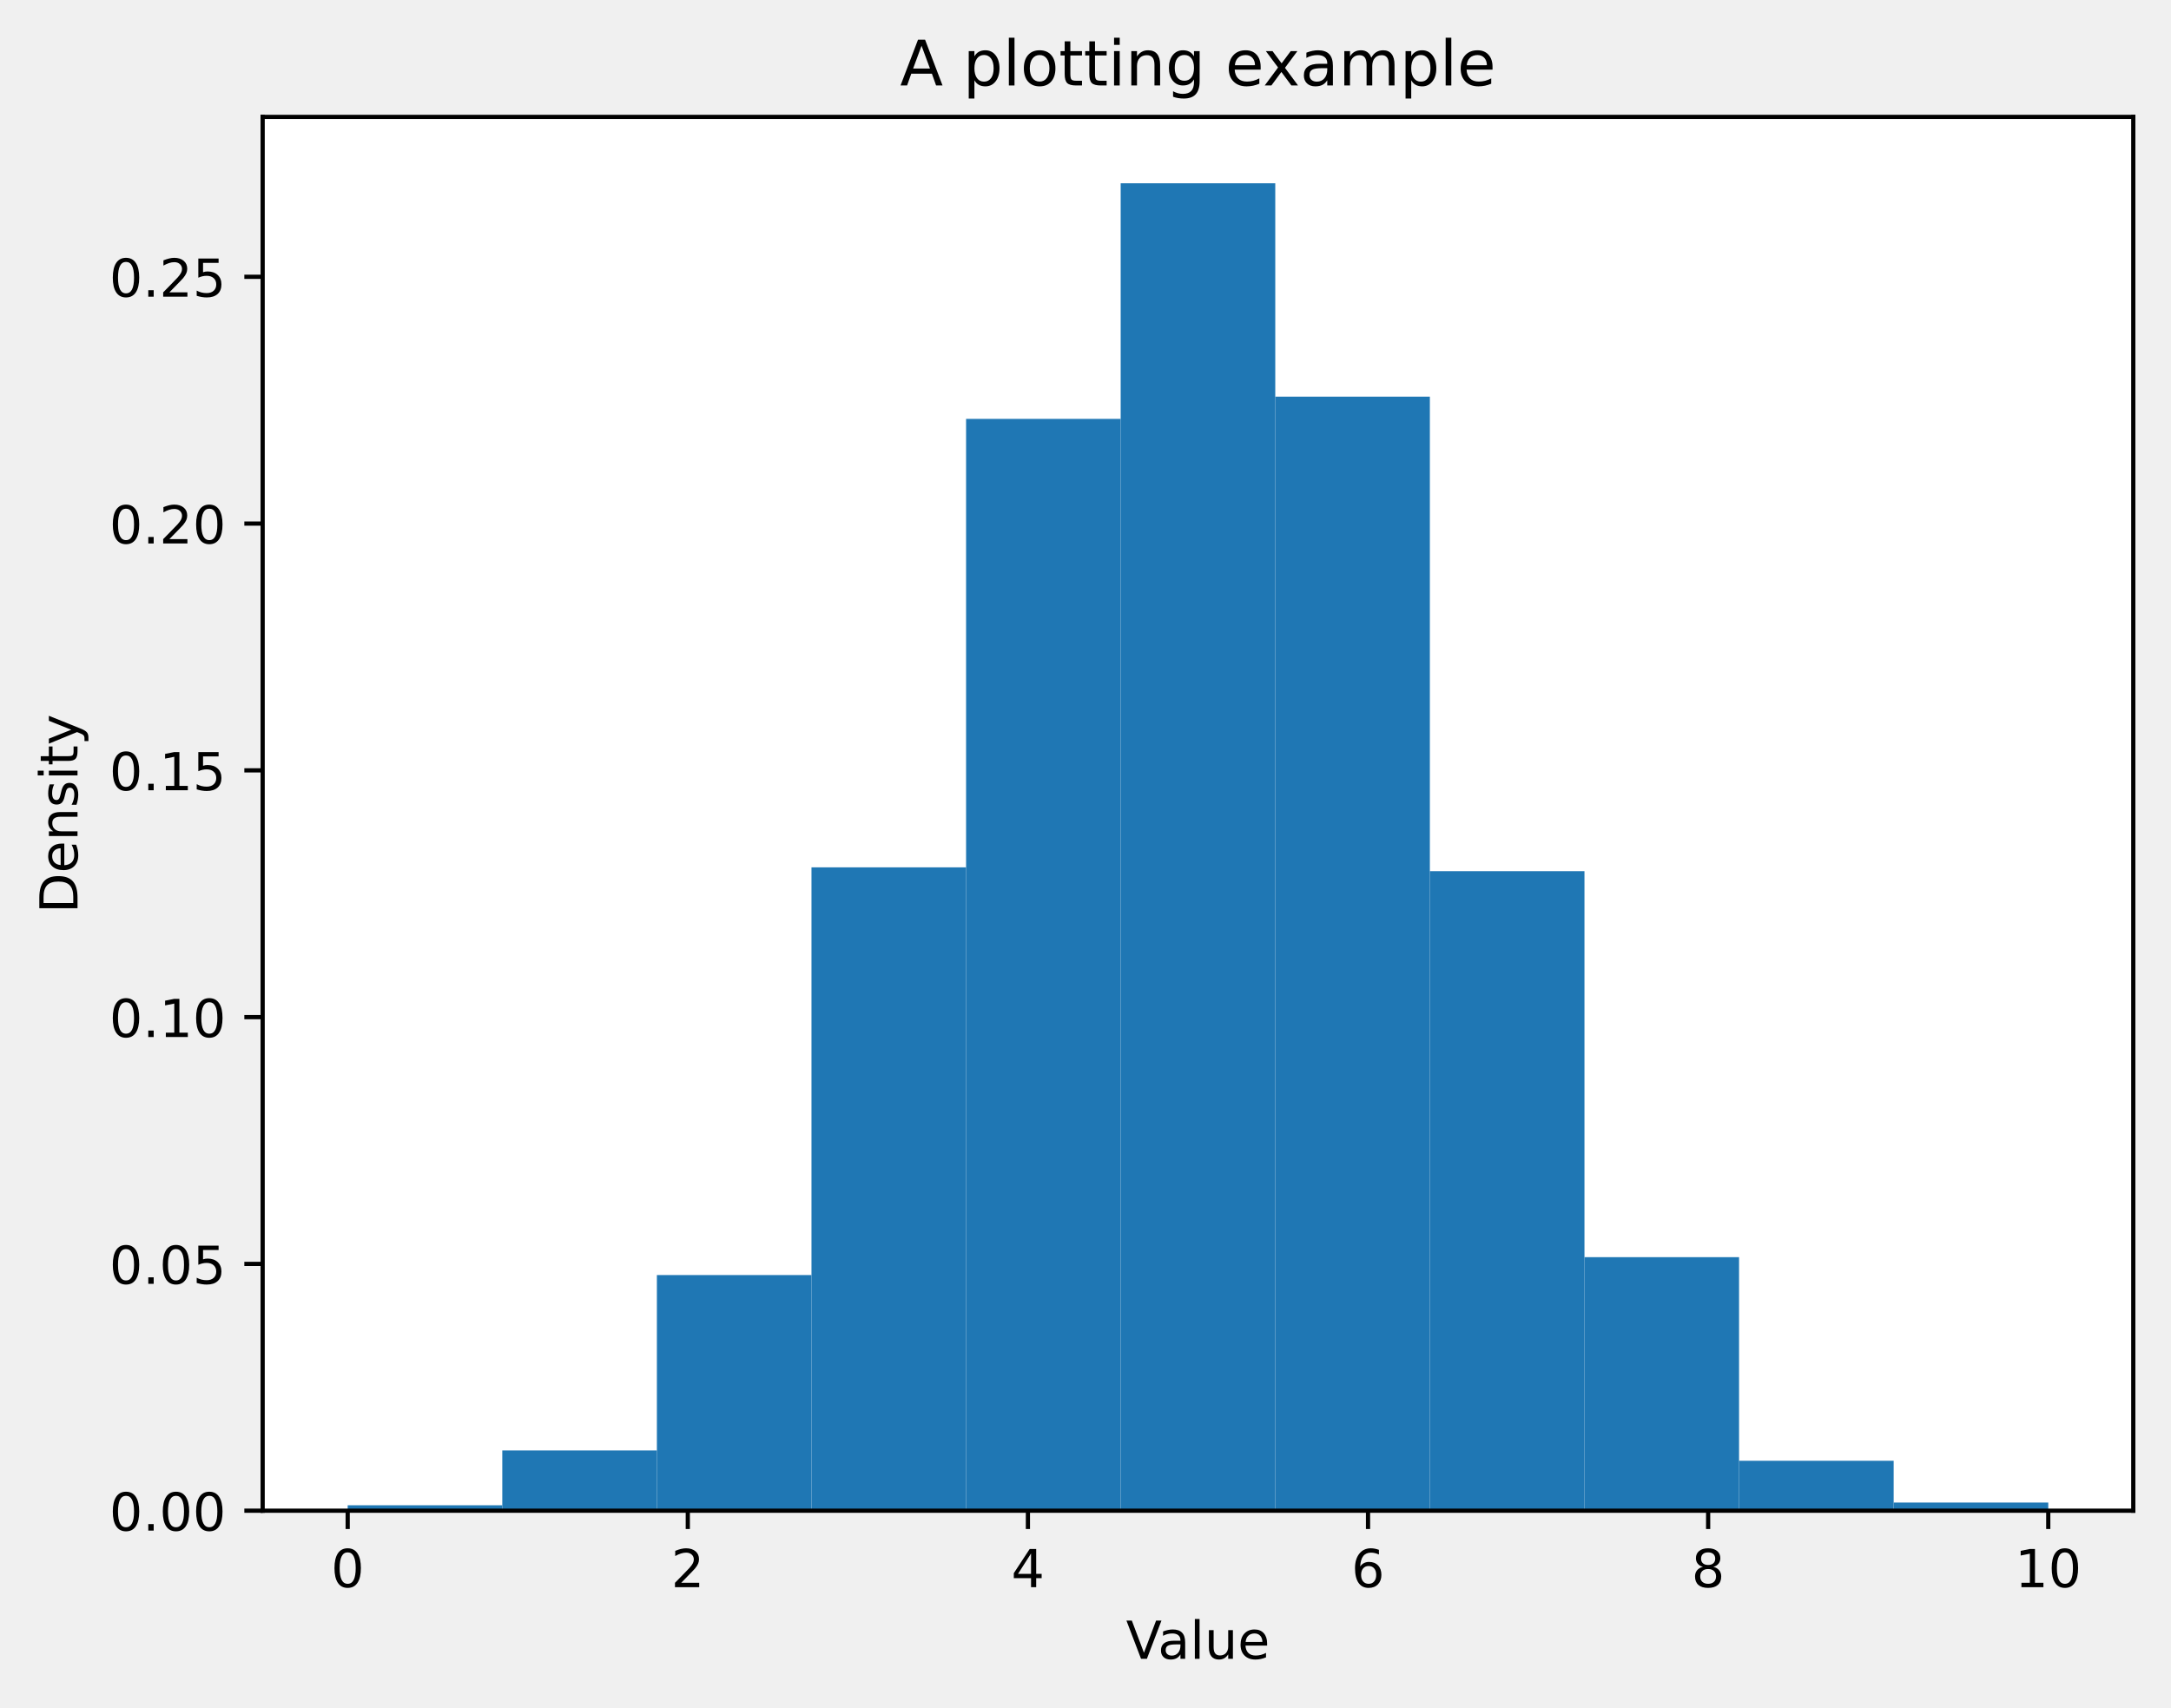
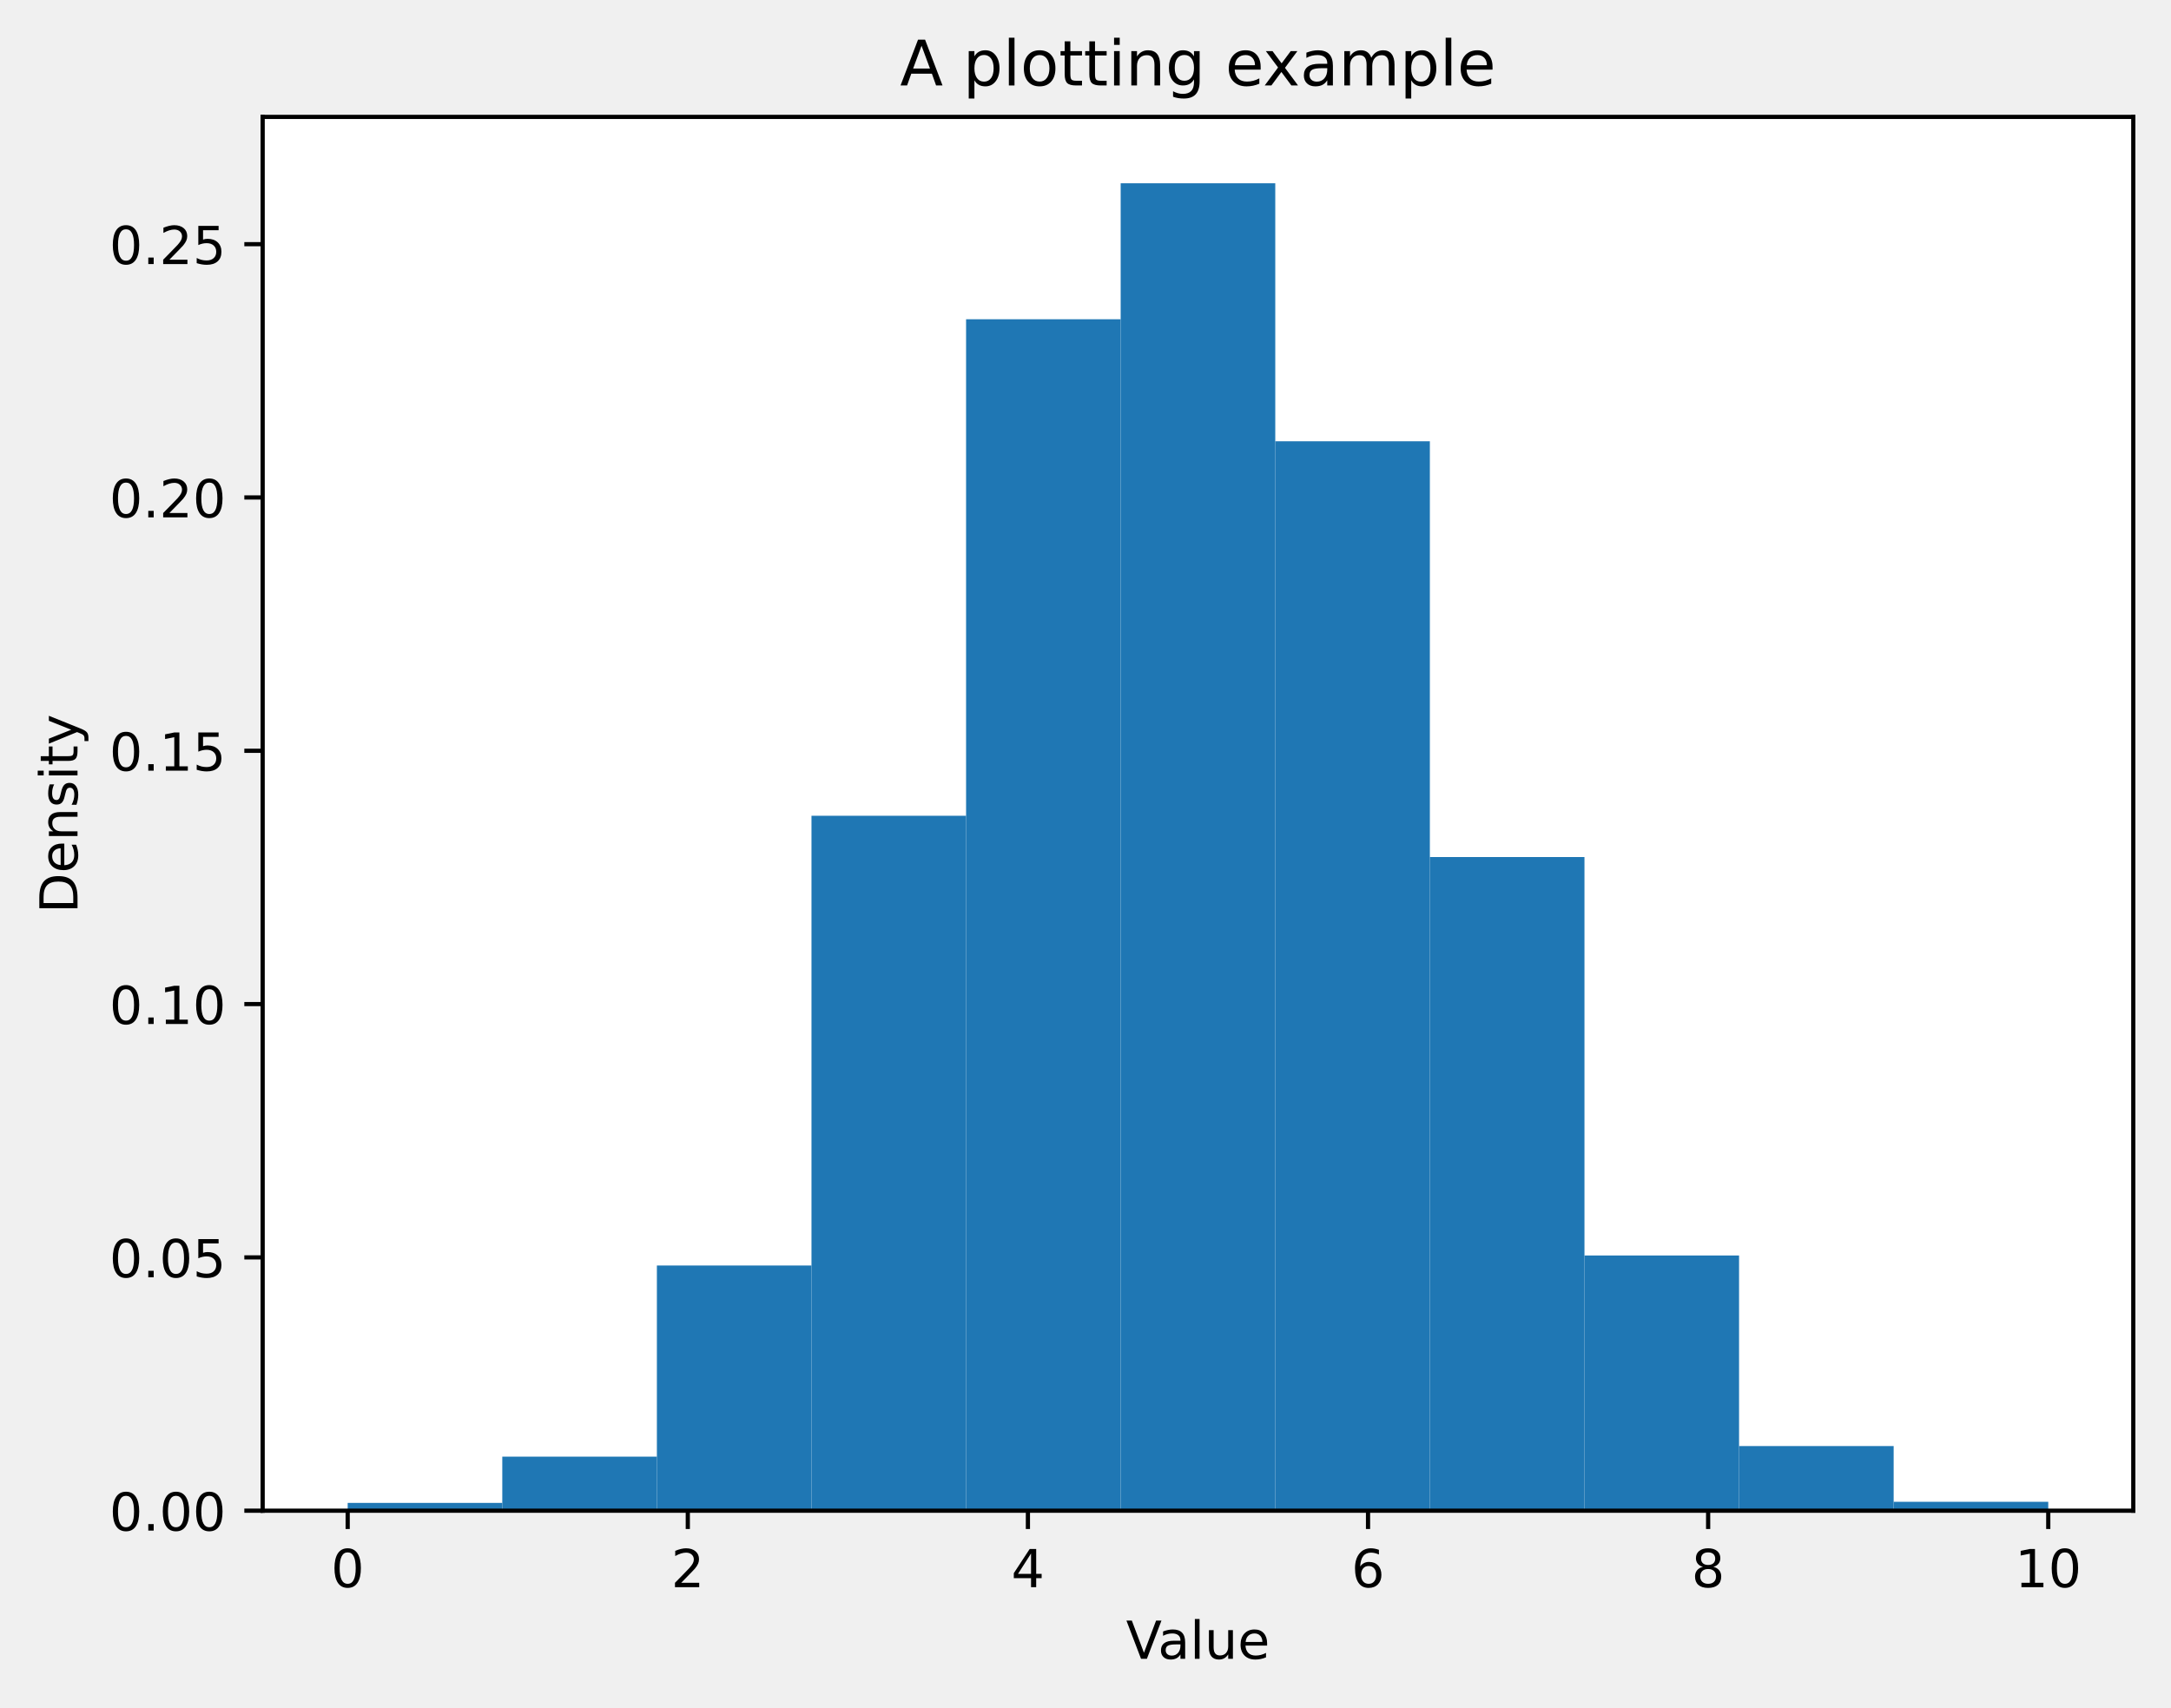
<svg xmlns="http://www.w3.org/2000/svg" xmlns:xlink="http://www.w3.org/1999/xlink" width="414.464pt" height="325.986pt" viewBox="0 0 414.464 325.986" version="1.1">
  <defs>
    <style type="text/css">*{stroke-linejoin: round; stroke-linecap: butt}</style>
  </defs>
  <g id="figure_1">
    <g id="patch_1">
      <path d="M 0 325.986  L 414.464 325.986  L 414.464 0  L 0 0  L 0 325.986  z " style="fill: none" />
    </g>
    <g id="axes_1">
      <g id="patch_2">
        <path d="M 50.144 288.43  L 407.264 288.43  L 407.264 22.318  L 50.144 22.318  z " style="fill: #ffffff" />
      </g>
      <g id="patch_3">
-         <path d="M 66.376 288.43  L 95.891 288.43  L 95.891 287.394  L 66.376 287.394  z " clip-path="url(#p1efb3ef7e0)" style="fill: #1f77b4" />
+         <path d="M 66.376 288.43  L 95.891 288.43  L 95.891 286.941  L 66.376 286.941  z " clip-path="url(#p08b412d305)" style="fill: #1f77b4" />
      </g>
      <g id="patch_4">
-         <path d="M 95.891 288.43  L 125.405 288.43  L 125.405 276.924  L 95.891 276.924  z " clip-path="url(#p1efb3ef7e0)" style="fill: #1f77b4" />
+         <path d="M 95.891 288.43  L 125.405 288.43  L 125.405 278.11  L 95.891 278.11  z " clip-path="url(#p08b412d305)" style="fill: #1f77b4" />
      </g>
      <g id="patch_5">
-         <path d="M 125.405 288.43  L 154.919 288.43  L 154.919 243.443  L 125.405 243.443  z " clip-path="url(#p1efb3ef7e0)" style="fill: #1f77b4" />
+         <path d="M 125.405 288.43  L 154.919 288.43  L 154.919 241.615  L 125.405 241.615  z " clip-path="url(#p08b412d305)" style="fill: #1f77b4" />
      </g>
      <g id="patch_6">
-         <path d="M 154.919 288.43  L 184.433 288.43  L 184.433 165.597  L 154.919 165.597  z " clip-path="url(#p1efb3ef7e0)" style="fill: #1f77b4" />
+         <path d="M 154.919 288.43  L 184.433 288.43  L 184.433 155.752  L 154.919 155.752  z " clip-path="url(#p08b412d305)" style="fill: #1f77b4" />
      </g>
      <g id="patch_7">
-         <path d="M 184.433 288.43  L 213.947 288.43  L 213.947 79.977  L 184.433 79.977  z " clip-path="url(#p1efb3ef7e0)" style="fill: #1f77b4" />
+         <path d="M 184.433 288.43  L 213.947 288.43  L 213.947 60.951  L 184.433 60.951  z " clip-path="url(#p08b412d305)" style="fill: #1f77b4" />
      </g>
      <g id="patch_8">
-         <path d="M 213.947 288.43  L 243.461 288.43  L 243.461 34.99  L 213.947 34.99  z " clip-path="url(#p1efb3ef7e0)" style="fill: #1f77b4" />
+         <path d="M 213.947 288.43  L 243.461 288.43  L 243.461 34.99  L 213.947 34.99  z " clip-path="url(#p08b412d305)" style="fill: #1f77b4" />
      </g>
      <g id="patch_9">
-         <path d="M 243.461 288.43  L 272.975 288.43  L 272.975 75.727  L 243.461 75.727  z " clip-path="url(#p1efb3ef7e0)" style="fill: #1f77b4" />
+         <path d="M 243.461 288.43  L 272.975 288.43  L 272.975 84.252  L 243.461 84.252  z " clip-path="url(#p08b412d305)" style="fill: #1f77b4" />
      </g>
      <g id="patch_10">
-         <path d="M 272.975 288.43  L 302.489 288.43  L 302.489 166.323  L 272.975 166.323  z " clip-path="url(#p1efb3ef7e0)" style="fill: #1f77b4" />
+         <path d="M 272.975 288.43  L 302.489 288.43  L 302.489 163.625  L 272.975 163.625  z " clip-path="url(#p08b412d305)" style="fill: #1f77b4" />
      </g>
      <g id="patch_11">
-         <path d="M 302.489 288.43  L 332.003 288.43  L 332.003 240.023  L 302.489 240.023  z " clip-path="url(#p1efb3ef7e0)" style="fill: #1f77b4" />
+         <path d="M 302.489 288.43  L 332.003 288.43  L 332.003 239.7  L 302.489 239.7  z " clip-path="url(#p08b412d305)" style="fill: #1f77b4" />
      </g>
      <g id="patch_12">
-         <path d="M 332.003 288.43  L 361.517 288.43  L 361.517 278.894  L 332.003 278.894  z " clip-path="url(#p1efb3ef7e0)" style="fill: #1f77b4" />
+         <path d="M 332.003 288.43  L 361.517 288.43  L 361.517 276.088  L 332.003 276.088  z " clip-path="url(#p08b412d305)" style="fill: #1f77b4" />
      </g>
      <g id="patch_13">
-         <path d="M 361.517 288.43  L 391.031 288.43  L 391.031 286.875  L 361.517 286.875  z " clip-path="url(#p1efb3ef7e0)" style="fill: #1f77b4" />
+         <path d="M 361.517 288.43  L 391.031 288.43  L 391.031 286.728  L 361.517 286.728  z " clip-path="url(#p08b412d305)" style="fill: #1f77b4" />
      </g>
      <g id="matplotlib.axis_1">
        <g id="xtick_1">
          <g id="line2d_1">
            <defs>
-               <path id="m29aca5cdbc" d="M 0 0  L 0 3.5  " style="stroke: #000000; stroke-width: 0.8" />
+               <path id="m0ddd570416" d="M 0 0  L 0 3.5  " style="stroke: #000000; stroke-width: 0.8" />
            </defs>
            <g>
-               <use xlink:href="#m29aca5cdbc" x="66.376" y="288.43" style="stroke: #000000; stroke-width: 0.8" />
+               <use xlink:href="#m0ddd570416" x="66.376" y="288.43" style="stroke: #000000; stroke-width: 0.8" />
            </g>
          </g>
          <g id="text_1">
            <g transform="translate(63.19523 303.0286) scale(0.1 -0.1)">
              <defs>
                <path id="DejaVuSans-30" d="M 2034 4250  Q 1547 4250 1301 3770  Q 1056 3291 1056 2328  Q 1056 1369 1301 889  Q 1547 409 2034 409  Q 2525 409 2770 889  Q 3016 1369 3016 2328  Q 3016 3291 2770 3770  Q 2525 4250 2034 4250  z M 2034 4750  Q 2819 4750 3233 4129  Q 3647 3509 3647 2328  Q 3647 1150 3233 529  Q 2819 -91 2034 -91  Q 1250 -91 836 529  Q 422 1150 422 2328  Q 422 3509 836 4129  Q 1250 4750 2034 4750  z " transform="scale(0.015625)" />
              </defs>
              <use xlink:href="#DejaVuSans-30" />
            </g>
          </g>
        </g>
        <g id="xtick_2">
          <g id="line2d_2">
            <g>
-               <use xlink:href="#m29aca5cdbc" x="131.307" y="288.43" style="stroke: #000000; stroke-width: 0.8" />
+               <use xlink:href="#m0ddd570416" x="131.307" y="288.43" style="stroke: #000000; stroke-width: 0.8" />
            </g>
          </g>
          <g id="text_2">
            <g transform="translate(128.1261 303.0286) scale(0.1 -0.1)">
              <defs>
                <path id="DejaVuSans-32" d="M 1228 531  L 3431 531  L 3431 0  L 469 0  L 469 531  Q 828 903 1448 1529  Q 2069 2156 2228 2338  Q 2531 2678 2651 2914  Q 2772 3150 2772 3378  Q 2772 3750 2511 3984  Q 2250 4219 1831 4219  Q 1534 4219 1204 4116  Q 875 4013 500 3803  L 500 4441  Q 881 4594 1212 4672  Q 1544 4750 1819 4750  Q 2544 4750 2975 4387  Q 3406 4025 3406 3419  Q 3406 3131 3298 2873  Q 3191 2616 2906 2266  Q 2828 2175 2409 1742  Q 1991 1309 1228 531  z " transform="scale(0.015625)" />
              </defs>
              <use xlink:href="#DejaVuSans-32" />
            </g>
          </g>
        </g>
        <g id="xtick_3">
          <g id="line2d_3">
            <g>
-               <use xlink:href="#m29aca5cdbc" x="196.238" y="288.43" style="stroke: #000000; stroke-width: 0.8" />
+               <use xlink:href="#m0ddd570416" x="196.238" y="288.43" style="stroke: #000000; stroke-width: 0.8" />
            </g>
          </g>
          <g id="text_3">
            <g transform="translate(193.057 303.0286) scale(0.1 -0.1)">
              <defs>
                <path id="DejaVuSans-34" d="M 2419 4116  L 825 1625  L 2419 1625  L 2419 4116  z M 2253 4666  L 3047 4666  L 3047 1625  L 3713 1625  L 3713 1100  L 3047 1100  L 3047 0  L 2419 0  L 2419 1100  L 313 1100  L 313 1709  L 2253 4666  z " transform="scale(0.015625)" />
              </defs>
              <use xlink:href="#DejaVuSans-34" />
            </g>
          </g>
        </g>
        <g id="xtick_4">
          <g id="line2d_4">
            <g>
-               <use xlink:href="#m29aca5cdbc" x="261.169" y="288.43" style="stroke: #000000; stroke-width: 0.8" />
+               <use xlink:href="#m0ddd570416" x="261.169" y="288.43" style="stroke: #000000; stroke-width: 0.8" />
            </g>
          </g>
          <g id="text_4">
            <g transform="translate(257.988 303.0286) scale(0.1 -0.1)">
              <defs>
                <path id="DejaVuSans-36" d="M 2113 2584  Q 1688 2584 1439 2293  Q 1191 2003 1191 1497  Q 1191 994 1439 701  Q 1688 409 2113 409  Q 2538 409 2786 701  Q 3034 994 3034 1497  Q 3034 2003 2786 2293  Q 2538 2584 2113 2584  z M 3366 4563  L 3366 3988  Q 3128 4100 2886 4159  Q 2644 4219 2406 4219  Q 1781 4219 1451 3797  Q 1122 3375 1075 2522  Q 1259 2794 1537 2939  Q 1816 3084 2150 3084  Q 2853 3084 3261 2657  Q 3669 2231 3669 1497  Q 3669 778 3244 343  Q 2819 -91 2113 -91  Q 1303 -91 875 529  Q 447 1150 447 2328  Q 447 3434 972 4092  Q 1497 4750 2381 4750  Q 2619 4750 2861 4703  Q 3103 4656 3366 4563  z " transform="scale(0.015625)" />
              </defs>
              <use xlink:href="#DejaVuSans-36" />
            </g>
          </g>
        </g>
        <g id="xtick_5">
          <g id="line2d_5">
            <g>
-               <use xlink:href="#m29aca5cdbc" x="326.1" y="288.43" style="stroke: #000000; stroke-width: 0.8" />
+               <use xlink:href="#m0ddd570416" x="326.1" y="288.43" style="stroke: #000000; stroke-width: 0.8" />
            </g>
          </g>
          <g id="text_5">
            <g transform="translate(322.9189 303.0286) scale(0.1 -0.1)">
              <defs>
                <path id="DejaVuSans-38" d="M 2034 2216  Q 1584 2216 1326 1975  Q 1069 1734 1069 1313  Q 1069 891 1326 650  Q 1584 409 2034 409  Q 2484 409 2743 651  Q 3003 894 3003 1313  Q 3003 1734 2745 1975  Q 2488 2216 2034 2216  z M 1403 2484  Q 997 2584 770 2862  Q 544 3141 544 3541  Q 544 4100 942 4425  Q 1341 4750 2034 4750  Q 2731 4750 3128 4425  Q 3525 4100 3525 3541  Q 3525 3141 3298 2862  Q 3072 2584 2669 2484  Q 3125 2378 3379 2068  Q 3634 1759 3634 1313  Q 3634 634 3220 271  Q 2806 -91 2034 -91  Q 1263 -91 848 271  Q 434 634 434 1313  Q 434 1759 690 2068  Q 947 2378 1403 2484  z M 1172 3481  Q 1172 3119 1398 2916  Q 1625 2713 2034 2713  Q 2441 2713 2670 2916  Q 2900 3119 2900 3481  Q 2900 3844 2670 4047  Q 2441 4250 2034 4250  Q 1625 4250 1398 4047  Q 1172 3844 1172 3481  z " transform="scale(0.015625)" />
              </defs>
              <use xlink:href="#DejaVuSans-38" />
            </g>
          </g>
        </g>
        <g id="xtick_6">
          <g id="line2d_6">
            <g>
-               <use xlink:href="#m29aca5cdbc" x="391.031" y="288.43" style="stroke: #000000; stroke-width: 0.8" />
+               <use xlink:href="#m0ddd570416" x="391.031" y="288.43" style="stroke: #000000; stroke-width: 0.8" />
            </g>
          </g>
          <g id="text_6">
            <g transform="translate(384.6685 303.0286) scale(0.1 -0.1)">
              <defs>
                <path id="DejaVuSans-31" d="M 794 531  L 1825 531  L 1825 4091  L 703 3866  L 703 4441  L 1819 4666  L 2450 4666  L 2450 531  L 3481 531  L 3481 0  L 794 0  L 794 531  z " transform="scale(0.015625)" />
              </defs>
              <use xlink:href="#DejaVuSans-31" />
              <use xlink:href="#DejaVuSans-30" transform="translate(63.62305 0)" />
            </g>
          </g>
        </g>
        <g id="text_7">
          <g transform="translate(214.9725 316.7067) scale(0.1 -0.1)">
            <defs>
              <path id="DejaVuSans-56" d="M 1831 0  L 50 4666  L 709 4666  L 2188 738  L 3669 4666  L 4325 4666  L 2547 0  L 1831 0  z " transform="scale(0.015625)" />
              <path id="DejaVuSans-61" d="M 2194 1759  Q 1497 1759 1228 1600  Q 959 1441 959 1056  Q 959 750 1161 570  Q 1363 391 1709 391  Q 2188 391 2477 730  Q 2766 1069 2766 1631  L 2766 1759  L 2194 1759  z M 3341 1997  L 3341 0  L 2766 0  L 2766 531  Q 2569 213 2275 61  Q 1981 -91 1556 -91  Q 1019 -91 701 211  Q 384 513 384 1019  Q 384 1609 779 1909  Q 1175 2209 1959 2209  L 2766 2209  L 2766 2266  Q 2766 2663 2505 2880  Q 2244 3097 1772 3097  Q 1472 3097 1187 3025  Q 903 2953 641 2809  L 641 3341  Q 956 3463 1253 3523  Q 1550 3584 1831 3584  Q 2591 3584 2966 3190  Q 3341 2797 3341 1997  z " transform="scale(0.015625)" />
              <path id="DejaVuSans-6c" d="M 603 4863  L 1178 4863  L 1178 0  L 603 0  L 603 4863  z " transform="scale(0.015625)" />
              <path id="DejaVuSans-75" d="M 544 1381  L 544 3500  L 1119 3500  L 1119 1403  Q 1119 906 1312 657  Q 1506 409 1894 409  Q 2359 409 2629 706  Q 2900 1003 2900 1516  L 2900 3500  L 3475 3500  L 3475 0  L 2900 0  L 2900 538  Q 2691 219 2414 64  Q 2138 -91 1772 -91  Q 1169 -91 856 284  Q 544 659 544 1381  z M 1991 3584  L 1991 3584  z " transform="scale(0.015625)" />
              <path id="DejaVuSans-65" d="M 3597 1894  L 3597 1613  L 953 1613  Q 991 1019 1311 708  Q 1631 397 2203 397  Q 2534 397 2845 478  Q 3156 559 3463 722  L 3463 178  Q 3153 47 2828 -22  Q 2503 -91 2169 -91  Q 1331 -91 842 396  Q 353 884 353 1716  Q 353 2575 817 3079  Q 1281 3584 2069 3584  Q 2775 3584 3186 3129  Q 3597 2675 3597 1894  z M 3022 2063  Q 3016 2534 2758 2815  Q 2500 3097 2075 3097  Q 1594 3097 1305 2825  Q 1016 2553 972 2059  L 3022 2063  z " transform="scale(0.015625)" />
            </defs>
            <use xlink:href="#DejaVuSans-56" />
            <use xlink:href="#DejaVuSans-61" transform="translate(60.6582 0)" />
            <use xlink:href="#DejaVuSans-6c" transform="translate(121.9375 0)" />
            <use xlink:href="#DejaVuSans-75" transform="translate(149.7207 0)" />
            <use xlink:href="#DejaVuSans-65" transform="translate(213.0996 0)" />
          </g>
        </g>
      </g>
      <g id="matplotlib.axis_2">
        <g id="ytick_1">
          <g id="line2d_7">
            <defs>
-               <path id="mdc54daef29" d="M 0 0  L -3.5 0  " style="stroke: #000000; stroke-width: 0.8" />
+               <path id="mc0dc87e5a9" d="M 0 0  L -3.5 0  " style="stroke: #000000; stroke-width: 0.8" />
            </defs>
            <g>
-               <use xlink:href="#mdc54daef29" x="50.144" y="288.43" style="stroke: #000000; stroke-width: 0.8" />
+               <use xlink:href="#mc0dc87e5a9" x="50.144" y="288.43" style="stroke: #000000; stroke-width: 0.8" />
            </g>
          </g>
          <g id="text_8">
            <g transform="translate(20.87813 292.2293) scale(0.1 -0.1)">
              <defs>
                <path id="DejaVuSans-2e" d="M 684 794  L 1344 794  L 1344 0  L 684 0  L 684 794  z " transform="scale(0.015625)" />
              </defs>
              <use xlink:href="#DejaVuSans-30" />
              <use xlink:href="#DejaVuSans-2e" transform="translate(63.62305 0)" />
              <use xlink:href="#DejaVuSans-30" transform="translate(95.41016 0)" />
              <use xlink:href="#DejaVuSans-30" transform="translate(159.0332 0)" />
            </g>
          </g>
        </g>
        <g id="ytick_2">
          <g id="line2d_8">
            <g>
-               <use xlink:href="#mdc54daef29" x="50.144" y="241.314" style="stroke: #000000; stroke-width: 0.8" />
+               <use xlink:href="#mc0dc87e5a9" x="50.144" y="240.067" style="stroke: #000000; stroke-width: 0.8" />
            </g>
          </g>
          <g id="text_9">
-             <g transform="translate(20.87813 245.1128) scale(0.1 -0.1)">
+             <g transform="translate(20.87813 243.8666) scale(0.1 -0.1)">
              <defs>
                <path id="DejaVuSans-35" d="M 691 4666  L 3169 4666  L 3169 4134  L 1269 4134  L 1269 2991  Q 1406 3038 1543 3061  Q 1681 3084 1819 3084  Q 2600 3084 3056 2656  Q 3513 2228 3513 1497  Q 3513 744 3044 326  Q 2575 -91 1722 -91  Q 1428 -91 1123 -41  Q 819 9 494 109  L 494 744  Q 775 591 1075 516  Q 1375 441 1709 441  Q 2250 441 2565 725  Q 2881 1009 2881 1497  Q 2881 1984 2565 2268  Q 2250 2553 1709 2553  Q 1456 2553 1204 2497  Q 953 2441 691 2322  L 691 4666  z " transform="scale(0.015625)" />
              </defs>
              <use xlink:href="#DejaVuSans-30" />
              <use xlink:href="#DejaVuSans-2e" transform="translate(63.62305 0)" />
              <use xlink:href="#DejaVuSans-30" transform="translate(95.41016 0)" />
              <use xlink:href="#DejaVuSans-35" transform="translate(159.0332 0)" />
            </g>
          </g>
        </g>
        <g id="ytick_3">
          <g id="line2d_9">
            <g>
-               <use xlink:href="#mdc54daef29" x="50.144" y="194.197" style="stroke: #000000; stroke-width: 0.8" />
+               <use xlink:href="#mc0dc87e5a9" x="50.144" y="191.705" style="stroke: #000000; stroke-width: 0.8" />
            </g>
          </g>
          <g id="text_10">
-             <g transform="translate(20.87813 197.9962) scale(0.1 -0.1)">
+             <g transform="translate(20.87813 195.5039) scale(0.1 -0.1)">
              <use xlink:href="#DejaVuSans-30" />
              <use xlink:href="#DejaVuSans-2e" transform="translate(63.62305 0)" />
              <use xlink:href="#DejaVuSans-31" transform="translate(95.41016 0)" />
              <use xlink:href="#DejaVuSans-30" transform="translate(159.0332 0)" />
            </g>
          </g>
        </g>
        <g id="ytick_4">
          <g id="line2d_10">
            <g>
-               <use xlink:href="#mdc54daef29" x="50.144" y="147.08" style="stroke: #000000; stroke-width: 0.8" />
+               <use xlink:href="#mc0dc87e5a9" x="50.144" y="143.342" style="stroke: #000000; stroke-width: 0.8" />
            </g>
          </g>
          <g id="text_11">
-             <g transform="translate(20.87813 150.8796) scale(0.1 -0.1)">
+             <g transform="translate(20.87813 147.1412) scale(0.1 -0.1)">
              <use xlink:href="#DejaVuSans-30" />
              <use xlink:href="#DejaVuSans-2e" transform="translate(63.62305 0)" />
              <use xlink:href="#DejaVuSans-31" transform="translate(95.41016 0)" />
              <use xlink:href="#DejaVuSans-35" transform="translate(159.0332 0)" />
            </g>
          </g>
        </g>
        <g id="ytick_5">
          <g id="line2d_11">
            <g>
-               <use xlink:href="#mdc54daef29" x="50.144" y="99.964" style="stroke: #000000; stroke-width: 0.8" />
+               <use xlink:href="#mc0dc87e5a9" x="50.144" y="94.979" style="stroke: #000000; stroke-width: 0.8" />
            </g>
          </g>
          <g id="text_12">
-             <g transform="translate(20.87813 103.7631) scale(0.1 -0.1)">
+             <g transform="translate(20.87813 98.77846) scale(0.1 -0.1)">
              <use xlink:href="#DejaVuSans-30" />
              <use xlink:href="#DejaVuSans-2e" transform="translate(63.62305 0)" />
              <use xlink:href="#DejaVuSans-32" transform="translate(95.41016 0)" />
              <use xlink:href="#DejaVuSans-30" transform="translate(159.0332 0)" />
            </g>
          </g>
        </g>
        <g id="ytick_6">
          <g id="line2d_12">
            <g>
-               <use xlink:href="#mdc54daef29" x="50.144" y="52.847" style="stroke: #000000; stroke-width: 0.8" />
+               <use xlink:href="#mc0dc87e5a9" x="50.144" y="46.617" style="stroke: #000000; stroke-width: 0.8" />
            </g>
          </g>
          <g id="text_13">
-             <g transform="translate(20.87813 56.64652) scale(0.1 -0.1)">
+             <g transform="translate(20.87813 50.41574) scale(0.1 -0.1)">
              <use xlink:href="#DejaVuSans-30" />
              <use xlink:href="#DejaVuSans-2e" transform="translate(63.62305 0)" />
              <use xlink:href="#DejaVuSans-32" transform="translate(95.41016 0)" />
              <use xlink:href="#DejaVuSans-35" transform="translate(159.0332 0)" />
            </g>
          </g>
        </g>
        <g id="text_14">
          <g transform="translate(14.79844 174.3827) rotate(-90) scale(0.1 -0.1)">
            <defs>
              <path id="DejaVuSans-44" d="M 1259 4147  L 1259 519  L 2022 519  Q 2988 519 3436 956  Q 3884 1394 3884 2338  Q 3884 3275 3436 3711  Q 2988 4147 2022 4147  L 1259 4147  z M 628 4666  L 1925 4666  Q 3281 4666 3915 4102  Q 4550 3538 4550 2338  Q 4550 1131 3912 565  Q 3275 0 1925 0  L 628 0  L 628 4666  z " transform="scale(0.015625)" />
              <path id="DejaVuSans-6e" d="M 3513 2113  L 3513 0  L 2938 0  L 2938 2094  Q 2938 2591 2744 2837  Q 2550 3084 2163 3084  Q 1697 3084 1428 2787  Q 1159 2491 1159 1978  L 1159 0  L 581 0  L 581 3500  L 1159 3500  L 1159 2956  Q 1366 3272 1645 3428  Q 1925 3584 2291 3584  Q 2894 3584 3203 3211  Q 3513 2838 3513 2113  z " transform="scale(0.015625)" />
              <path id="DejaVuSans-73" d="M 2834 3397  L 2834 2853  Q 2591 2978 2328 3040  Q 2066 3103 1784 3103  Q 1356 3103 1142 2972  Q 928 2841 928 2578  Q 928 2378 1081 2264  Q 1234 2150 1697 2047  L 1894 2003  Q 2506 1872 2764 1633  Q 3022 1394 3022 966  Q 3022 478 2636 193  Q 2250 -91 1575 -91  Q 1294 -91 989 -36  Q 684 19 347 128  L 347 722  Q 666 556 975 473  Q 1284 391 1588 391  Q 1994 391 2212 530  Q 2431 669 2431 922  Q 2431 1156 2273 1281  Q 2116 1406 1581 1522  L 1381 1569  Q 847 1681 609 1914  Q 372 2147 372 2553  Q 372 3047 722 3315  Q 1072 3584 1716 3584  Q 2034 3584 2315 3537  Q 2597 3491 2834 3397  z " transform="scale(0.015625)" />
              <path id="DejaVuSans-69" d="M 603 3500  L 1178 3500  L 1178 0  L 603 0  L 603 3500  z M 603 4863  L 1178 4863  L 1178 4134  L 603 4134  L 603 4863  z " transform="scale(0.015625)" />
              <path id="DejaVuSans-74" d="M 1172 4494  L 1172 3500  L 2356 3500  L 2356 3053  L 1172 3053  L 1172 1153  Q 1172 725 1289 603  Q 1406 481 1766 481  L 2356 481  L 2356 0  L 1766 0  Q 1100 0 847 248  Q 594 497 594 1153  L 594 3053  L 172 3053  L 172 3500  L 594 3500  L 594 4494  L 1172 4494  z " transform="scale(0.015625)" />
              <path id="DejaVuSans-79" d="M 2059 -325  Q 1816 -950 1584 -1140  Q 1353 -1331 966 -1331  L 506 -1331  L 506 -850  L 844 -850  Q 1081 -850 1212 -737  Q 1344 -625 1503 -206  L 1606 56  L 191 3500  L 800 3500  L 1894 763  L 2988 3500  L 3597 3500  L 2059 -325  z " transform="scale(0.015625)" />
            </defs>
            <use xlink:href="#DejaVuSans-44" />
            <use xlink:href="#DejaVuSans-65" transform="translate(77.00195 0)" />
            <use xlink:href="#DejaVuSans-6e" transform="translate(138.5254 0)" />
            <use xlink:href="#DejaVuSans-73" transform="translate(201.9043 0)" />
            <use xlink:href="#DejaVuSans-69" transform="translate(254.0039 0)" />
            <use xlink:href="#DejaVuSans-74" transform="translate(281.7871 0)" />
            <use xlink:href="#DejaVuSans-79" transform="translate(320.9961 0)" />
          </g>
        </g>
      </g>
      <g id="patch_14">
        <path d="M 50.144 288.43  L 50.144 22.318  " style="fill: none; stroke: #000000; stroke-width: 0.8; stroke-linejoin: miter; stroke-linecap: square" />
      </g>
      <g id="patch_15">
        <path d="M 407.264 288.43  L 407.264 22.318  " style="fill: none; stroke: #000000; stroke-width: 0.8; stroke-linejoin: miter; stroke-linecap: square" />
      </g>
      <g id="patch_16">
        <path d="M 50.144 288.43  L 407.264 288.43  " style="fill: none; stroke: #000000; stroke-width: 0.8; stroke-linejoin: miter; stroke-linecap: square" />
      </g>
      <g id="patch_17">
        <path d="M 50.144 22.318  L 407.264 22.318  " style="fill: none; stroke: #000000; stroke-width: 0.8; stroke-linejoin: miter; stroke-linecap: square" />
      </g>
      <g id="text_15">
        <g transform="translate(171.8284 16.31812) scale(0.12 -0.12)">
          <defs>
            <path id="DejaVuSans-41" d="M 2188 4044  L 1331 1722  L 3047 1722  L 2188 4044  z M 1831 4666  L 2547 4666  L 4325 0  L 3669 0  L 3244 1197  L 1141 1197  L 716 0  L 50 0  L 1831 4666  z " transform="scale(0.015625)" />
            <path id="DejaVuSans-20" transform="scale(0.015625)" />
            <path id="DejaVuSans-70" d="M 1159 525  L 1159 -1331  L 581 -1331  L 581 3500  L 1159 3500  L 1159 2969  Q 1341 3281 1617 3432  Q 1894 3584 2278 3584  Q 2916 3584 3314 3078  Q 3713 2572 3713 1747  Q 3713 922 3314 415  Q 2916 -91 2278 -91  Q 1894 -91 1617 61  Q 1341 213 1159 525  z M 3116 1747  Q 3116 2381 2855 2742  Q 2594 3103 2138 3103  Q 1681 3103 1420 2742  Q 1159 2381 1159 1747  Q 1159 1113 1420 752  Q 1681 391 2138 391  Q 2594 391 2855 752  Q 3116 1113 3116 1747  z " transform="scale(0.015625)" />
            <path id="DejaVuSans-6f" d="M 1959 3097  Q 1497 3097 1228 2736  Q 959 2375 959 1747  Q 959 1119 1226 758  Q 1494 397 1959 397  Q 2419 397 2687 759  Q 2956 1122 2956 1747  Q 2956 2369 2687 2733  Q 2419 3097 1959 3097  z M 1959 3584  Q 2709 3584 3137 3096  Q 3566 2609 3566 1747  Q 3566 888 3137 398  Q 2709 -91 1959 -91  Q 1206 -91 779 398  Q 353 888 353 1747  Q 353 2609 779 3096  Q 1206 3584 1959 3584  z " transform="scale(0.015625)" />
            <path id="DejaVuSans-67" d="M 2906 1791  Q 2906 2416 2648 2759  Q 2391 3103 1925 3103  Q 1463 3103 1205 2759  Q 947 2416 947 1791  Q 947 1169 1205 825  Q 1463 481 1925 481  Q 2391 481 2648 825  Q 2906 1169 2906 1791  z M 3481 434  Q 3481 -459 3084 -895  Q 2688 -1331 1869 -1331  Q 1566 -1331 1297 -1286  Q 1028 -1241 775 -1147  L 775 -588  Q 1028 -725 1275 -790  Q 1522 -856 1778 -856  Q 2344 -856 2625 -561  Q 2906 -266 2906 331  L 2906 616  Q 2728 306 2450 153  Q 2172 0 1784 0  Q 1141 0 747 490  Q 353 981 353 1791  Q 353 2603 747 3093  Q 1141 3584 1784 3584  Q 2172 3584 2450 3431  Q 2728 3278 2906 2969  L 2906 3500  L 3481 3500  L 3481 434  z " transform="scale(0.015625)" />
            <path id="DejaVuSans-78" d="M 3513 3500  L 2247 1797  L 3578 0  L 2900 0  L 1881 1375  L 863 0  L 184 0  L 1544 1831  L 300 3500  L 978 3500  L 1906 2253  L 2834 3500  L 3513 3500  z " transform="scale(0.015625)" />
            <path id="DejaVuSans-6d" d="M 3328 2828  Q 3544 3216 3844 3400  Q 4144 3584 4550 3584  Q 5097 3584 5394 3201  Q 5691 2819 5691 2113  L 5691 0  L 5113 0  L 5113 2094  Q 5113 2597 4934 2840  Q 4756 3084 4391 3084  Q 3944 3084 3684 2787  Q 3425 2491 3425 1978  L 3425 0  L 2847 0  L 2847 2094  Q 2847 2600 2669 2842  Q 2491 3084 2119 3084  Q 1678 3084 1418 2786  Q 1159 2488 1159 1978  L 1159 0  L 581 0  L 581 3500  L 1159 3500  L 1159 2956  Q 1356 3278 1631 3431  Q 1906 3584 2284 3584  Q 2666 3584 2933 3390  Q 3200 3197 3328 2828  z " transform="scale(0.015625)" />
          </defs>
          <use xlink:href="#DejaVuSans-41" />
          <use xlink:href="#DejaVuSans-20" transform="translate(68.4082 0)" />
          <use xlink:href="#DejaVuSans-70" transform="translate(100.1953 0)" />
          <use xlink:href="#DejaVuSans-6c" transform="translate(163.6719 0)" />
          <use xlink:href="#DejaVuSans-6f" transform="translate(191.4551 0)" />
          <use xlink:href="#DejaVuSans-74" transform="translate(252.6367 0)" />
          <use xlink:href="#DejaVuSans-74" transform="translate(291.8457 0)" />
          <use xlink:href="#DejaVuSans-69" transform="translate(331.0547 0)" />
          <use xlink:href="#DejaVuSans-6e" transform="translate(358.8379 0)" />
          <use xlink:href="#DejaVuSans-67" transform="translate(422.2168 0)" />
          <use xlink:href="#DejaVuSans-20" transform="translate(485.6934 0)" />
          <use xlink:href="#DejaVuSans-65" transform="translate(517.4805 0)" />
          <use xlink:href="#DejaVuSans-78" transform="translate(577.2539 0)" />
          <use xlink:href="#DejaVuSans-61" transform="translate(636.4336 0)" />
          <use xlink:href="#DejaVuSans-6d" transform="translate(697.7129 0)" />
          <use xlink:href="#DejaVuSans-70" transform="translate(795.125 0)" />
          <use xlink:href="#DejaVuSans-6c" transform="translate(858.6016 0)" />
          <use xlink:href="#DejaVuSans-65" transform="translate(886.3848 0)" />
        </g>
      </g>
    </g>
  </g>
  <defs>
-     <clipPath id="p1efb3ef7e0">
+     <clipPath id="p08b412d305">
      <rect x="50.144" y="22.318" width="357.12" height="266.112" />
    </clipPath>
  </defs>
</svg>
